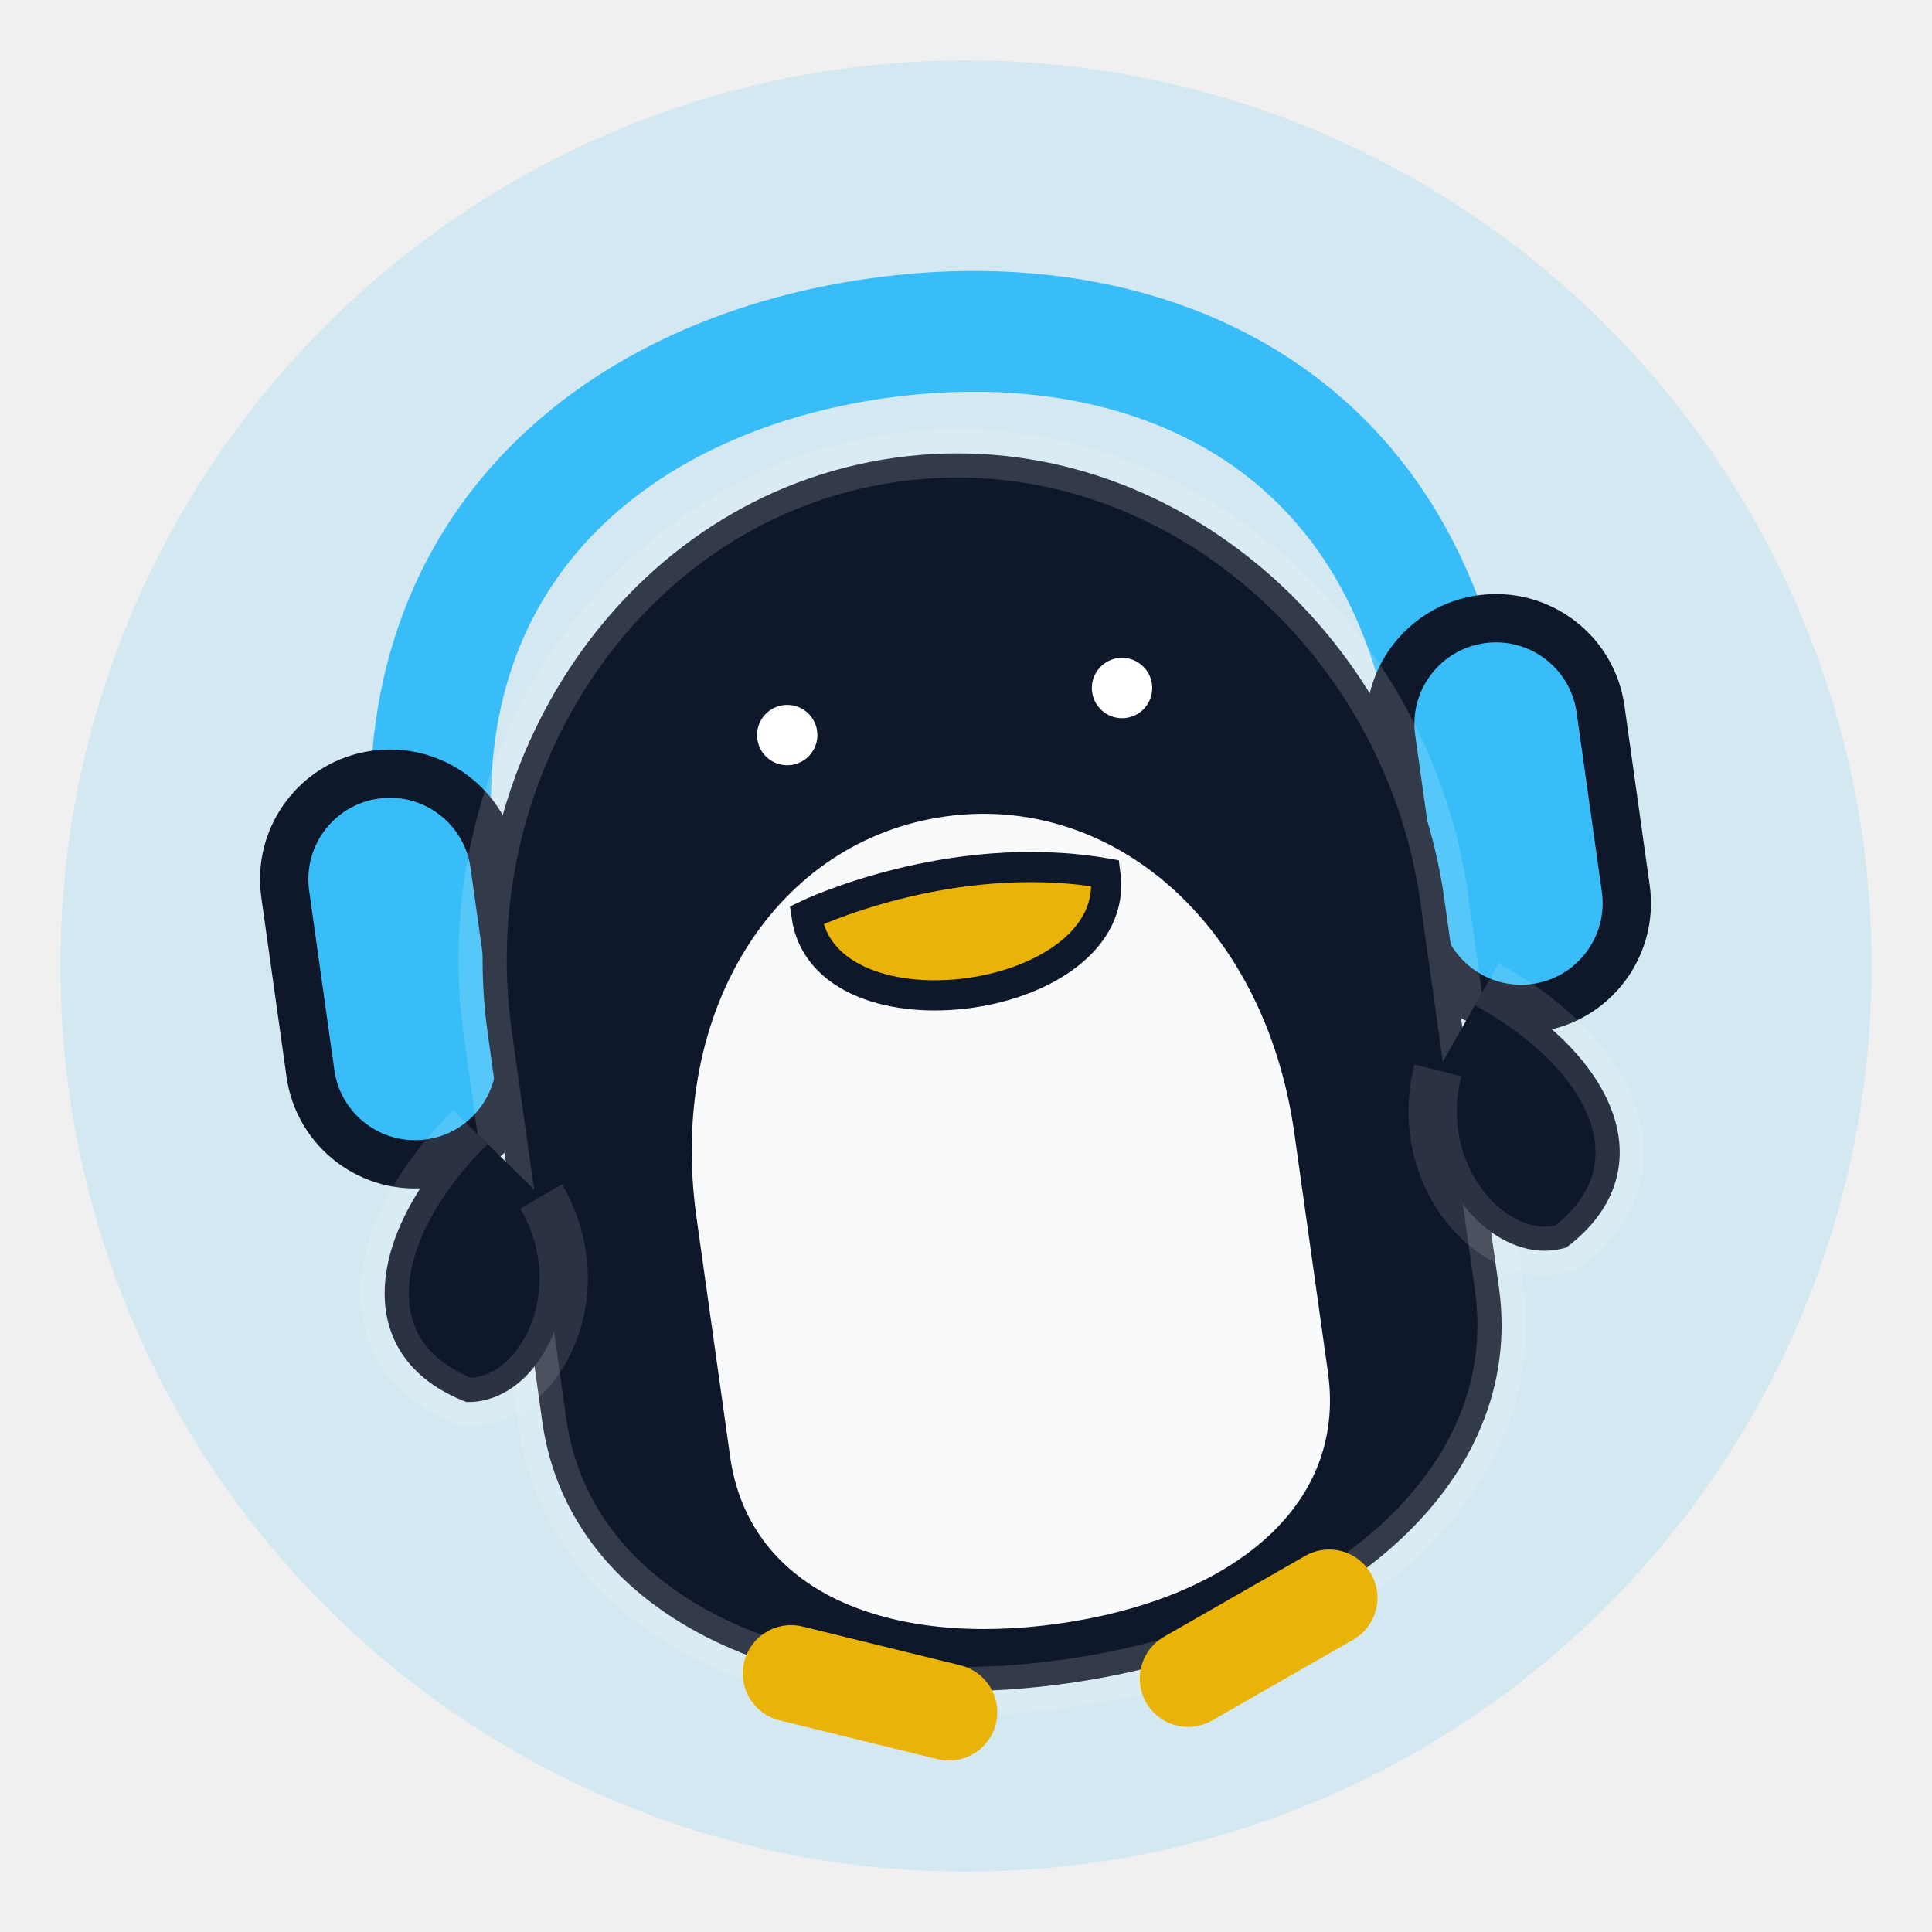
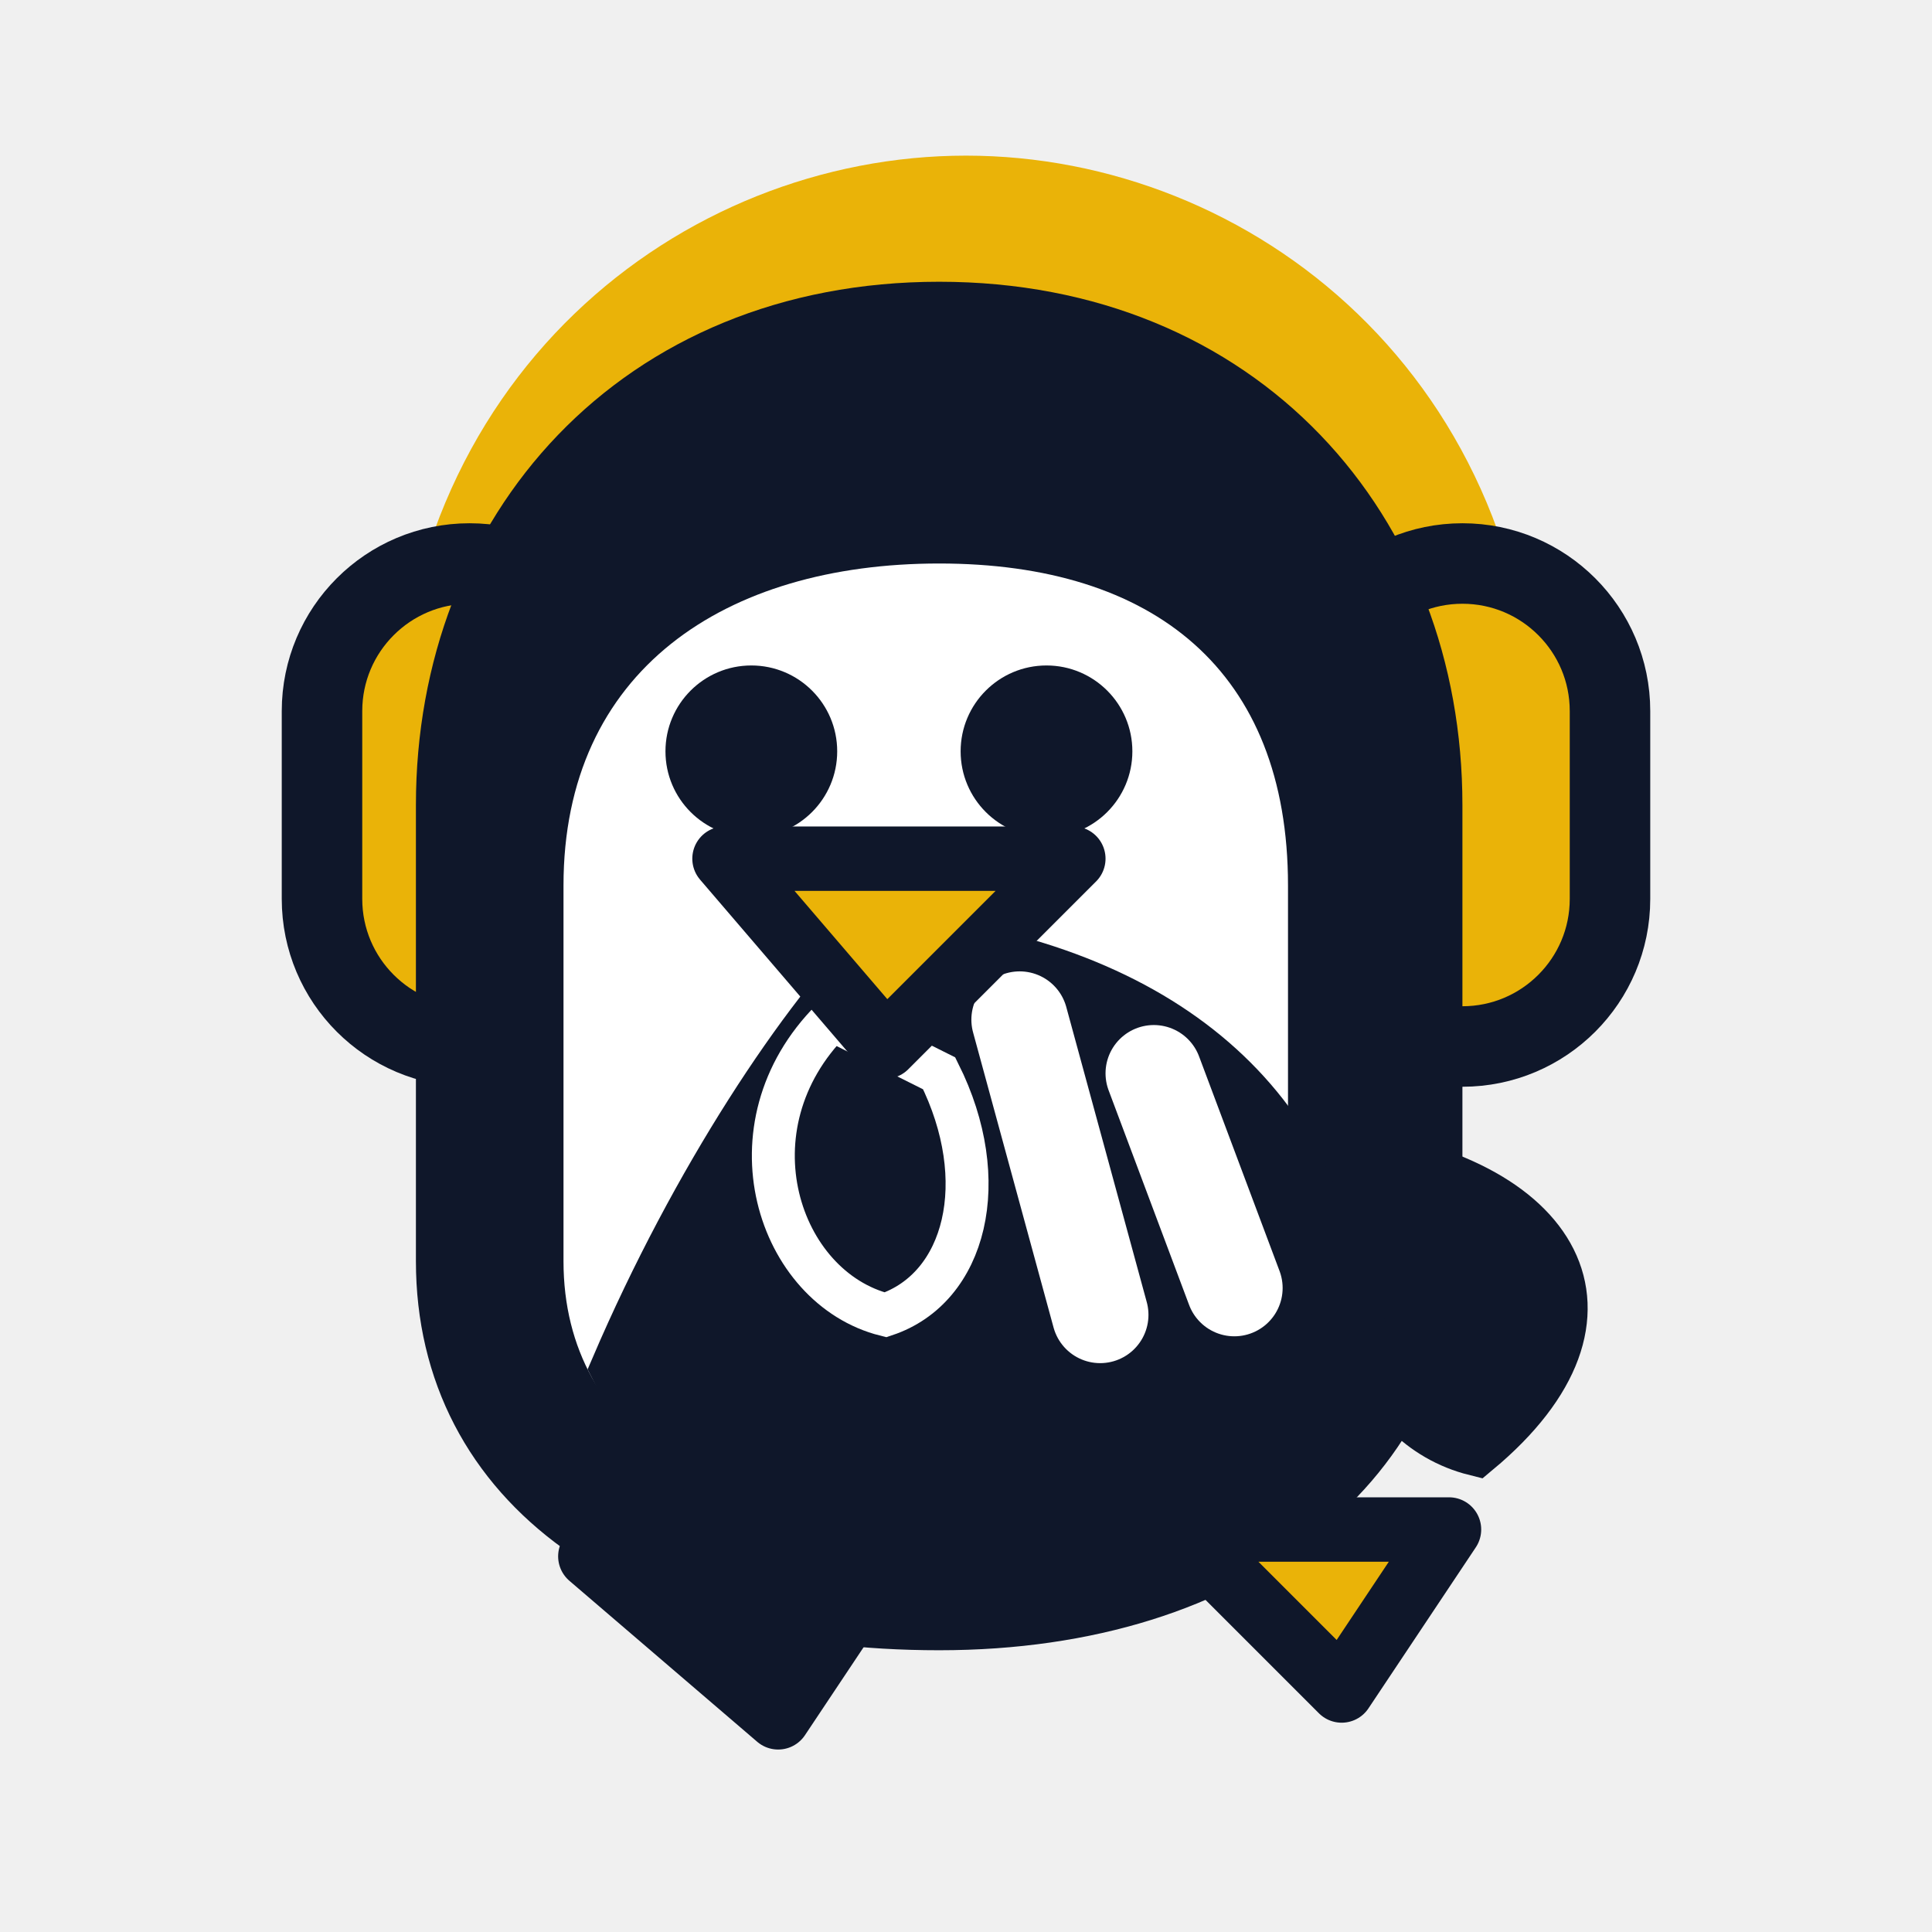
- <svg xmlns="http://www.w3.org/2000/svg" width="32" height="32" viewBox="0 0 32 32" fill="none">
-   <circle cx="16" cy="16" r="15" fill="#38bdf8" opacity="0.15" />
-   <g transform="rotate(-8 16 16)">
-     <path d="M 7.5 13.5 C 7.5 8 11.5 5.5 16 5.5 C 20.5 5.5 24.5 8 24.5 13.5" stroke="#38bdf8" stroke-width="2" stroke-linecap="round" />
-     <rect x="5" y="11.5" width="3.5" height="6.5" rx="1.75" fill="#38bdf8" stroke="#0f172a" stroke-width="0.8" />
-     <rect x="23.5" y="11.5" width="3.5" height="6.5" rx="1.75" fill="#38bdf8" stroke="#0f172a" stroke-width="0.8" />
-     <path d="M 16 7.5 C 11.5 7.5 8 11.5 8 16 V 22.5 C 8 25.8 11.5 28 16 28 C 20.5 28 24 25.8 24 22.5 V 16 C 24 11.5 20.5 7.5 16 7.5 Z" fill="#0f172a" stroke="rgba(255, 255, 255, 0.15)" stroke-width="0.8" />
-     <path d="M 16 13.5 C 13.2 13.5 11 16 11 19.5 V 23.5 C 11 25.8 13.2 27 16 27 C 18.8 27 21 25.8 21 23.5 V 19.5 C 21 16 18.8 13.5 16 13.5 Z" fill="#f8fafc" />
-     <ellipse cx="13.2" cy="12.5" rx="1.3" ry="1.7" fill="#0f172a" />
-     <circle cx="13.6" cy="11.8" r="0.5" fill="#ffffff" />
-     <ellipse cx="18.8" cy="12.5" rx="1.3" ry="1.7" fill="#0f172a" />
-     <circle cx="19.2" cy="11.8" r="0.5" fill="#ffffff" />
-     <path d="M 13.5 14.8 C 13.5 14.8 16 14 18.5 14.8 C 18.5 17 13.5 17 13.5 14.8 Z" fill="#eab308" stroke="#0f172a" stroke-width="0.5" />
-     <path d="M 7.5 17.5 C 5.5 19 5 21 6.8 22 C 8 22.2 9.2 20.5 8.5 18.8" fill="#0f172a" stroke="rgba(255, 255, 255, 0.12)" stroke-width="0.8" />
-     <path d="M 24.5 17.5 C 26.5 19 27 21 25.2 22 C 24 22.2 22.8 20.5 23.5 18.8" fill="#0f172a" stroke="rgba(255, 255, 255, 0.12)" stroke-width="0.8" />
-     <path d="M 11.5 27.2 L 14 28.2 M 18 28.2 L 20.5 27.2" stroke="#eab308" stroke-width="1.6" stroke-linecap="round" />
-   </g>
+ <svg xmlns="http://www.w3.org/2000/svg" width="36" height="36" viewBox="0 0 36 36" fill="none">
+   <path d="M 9 14 C 9 8 13.5 4.5 18 4.5 C 22.5 4.5 27 8 27 14" stroke="#eab308" stroke-width="3.2" stroke-linecap="round" />
+   <rect x="6" y="10.5" width="5.5" height="9" rx="2.75" fill="#eab308" stroke="#0f172a" stroke-width="1.5" />
+   <rect x="24.5" y="10.5" width="5.5" height="9" rx="2.75" fill="#eab308" stroke="#0f172a" stroke-width="1.5" />
+   <path d="M 17.5 6 C 12 6 8.5 10 8.5 15 V 23.5 C 8.5 27.5 12 30 17.5 30 C 23 30 26.5 27 26.5 23 V 15 C 26.5 10 23 6 17.5 6 Z" fill="#0f172a" stroke="#0f172a" stroke-width="1.5" />
+   <path d="M 25 21.5 C 29 22 30.5 24.5 27.5 27 C 25.5 26.5 24.8 24 25 21.5 Z" fill="#0f172a" stroke="#0f172a" stroke-width="1" />
+   <path d="M 17.5 10.5 C 13.5 10.5 10.5 12.5 10.5 16.5 V 23.5 C 10.5 26.8 13.5 28.5 17.5 28.5 C 21.5 28.5 24 26.8 24 23.5 V 16.5 C 24 12.5 21.5 10.5 17.5 10.5 Z" fill="#ffffff" />
+   <path d="M 16.5 17.5 C 21.5 18 24.5 20.5 25 24.5 C 23.5 27.5 19.5 28.5 16.5 28.5 C 14.5 28.5 12.5 27.5 11.5 25.5 C 13 22 15 19 16.5 17.5 Z" fill="#0f172a" stroke="#0f172a" stroke-width="1" />
+   <path d="M 19 19 L 20.5 24.5" stroke="#ffffff" stroke-width="1.8" stroke-linecap="round" />
+   <path d="M 21.5 20 L 23 24" stroke="#ffffff" stroke-width="1.8" stroke-linecap="round" />
+   <path d="M 15.5 19 C 13.5 21 14.5 24 16.5 24.5 C 18 24 18.5 22 17.5 20 Z" fill="#0f172a" stroke="#ffffff" stroke-width="0.8" />
+   <circle cx="14" cy="14" r="1.6" fill="#0f172a" />
+   <circle cx="19.5" cy="14" r="1.6" fill="#0f172a" />
+   <path d="M 13.5 16 L 20 16 L 16.5 19.5 Z" fill="#eab308" stroke="#0f172a" stroke-width="1.2" stroke-linejoin="round" />
+   <path d="M 11 29 L 14.5 32 L 16.5 29 Z" fill="#0f172a" stroke="#0f172a" stroke-width="1.2" stroke-linejoin="round" />
+   <path d="M 22 28.5 L 25 31.5 L 27 28.5 Z" fill="#eab308" stroke="#0f172a" stroke-width="1.2" stroke-linejoin="round" />
</svg>
